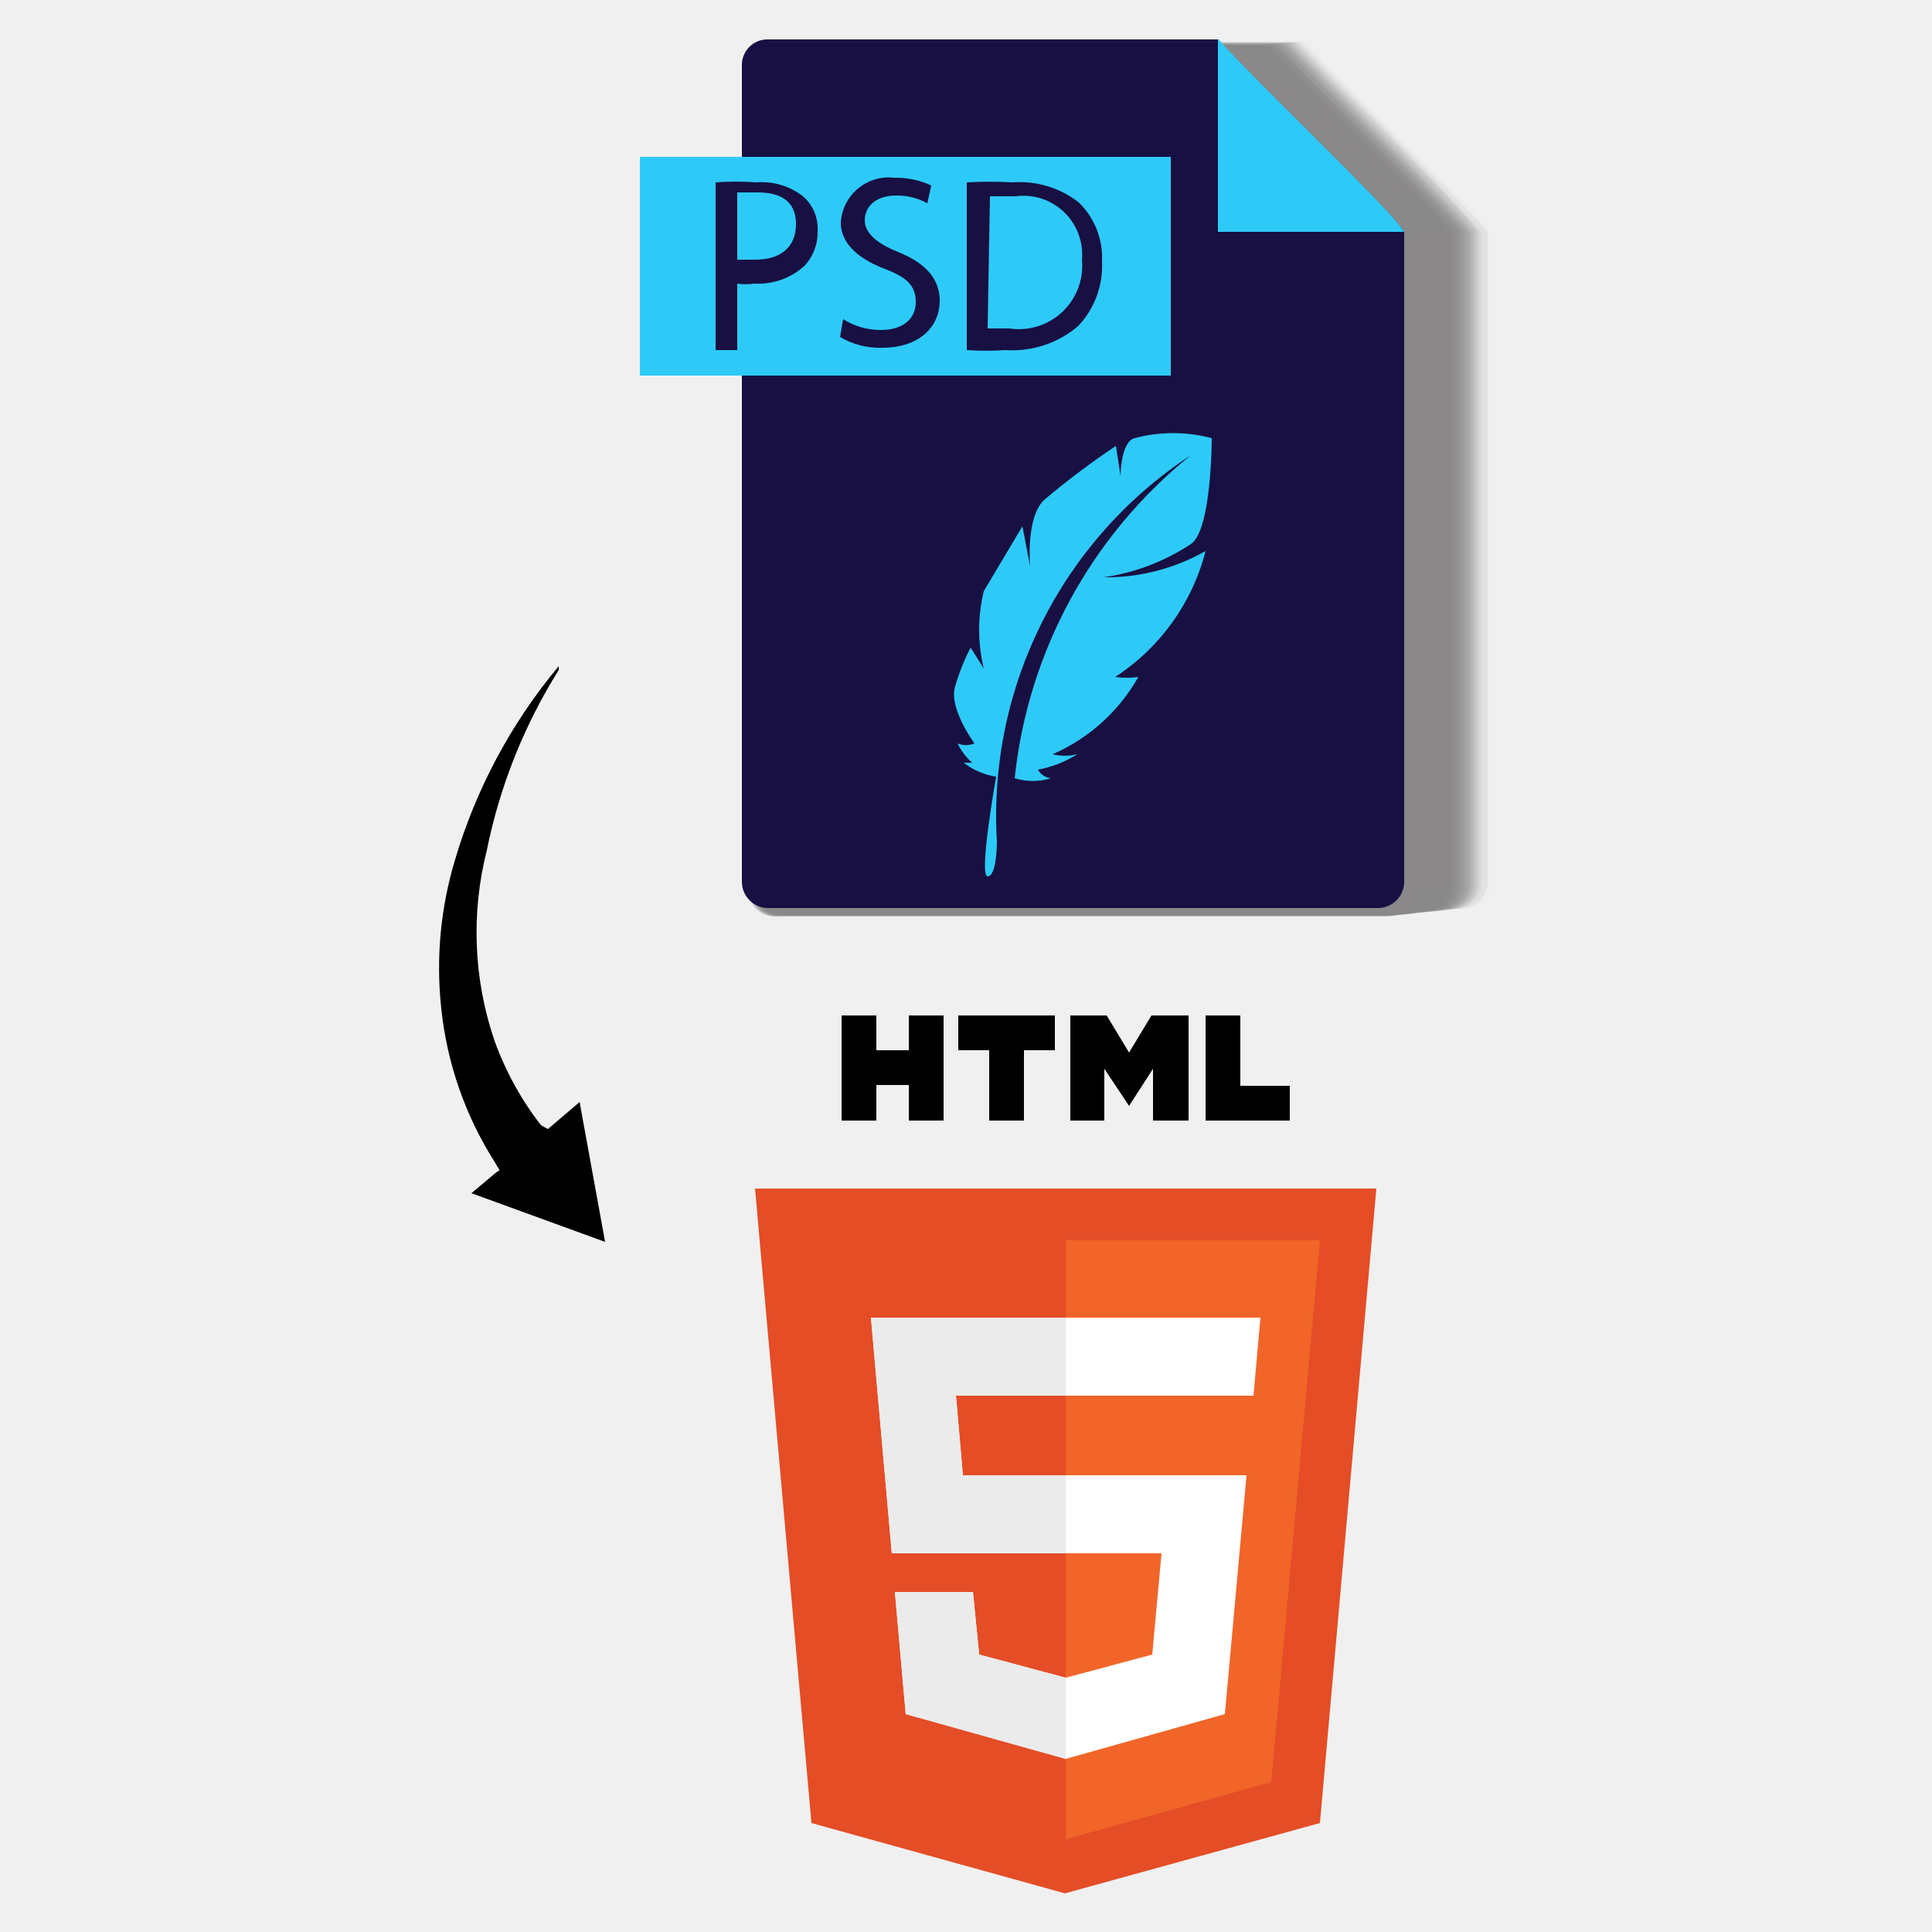
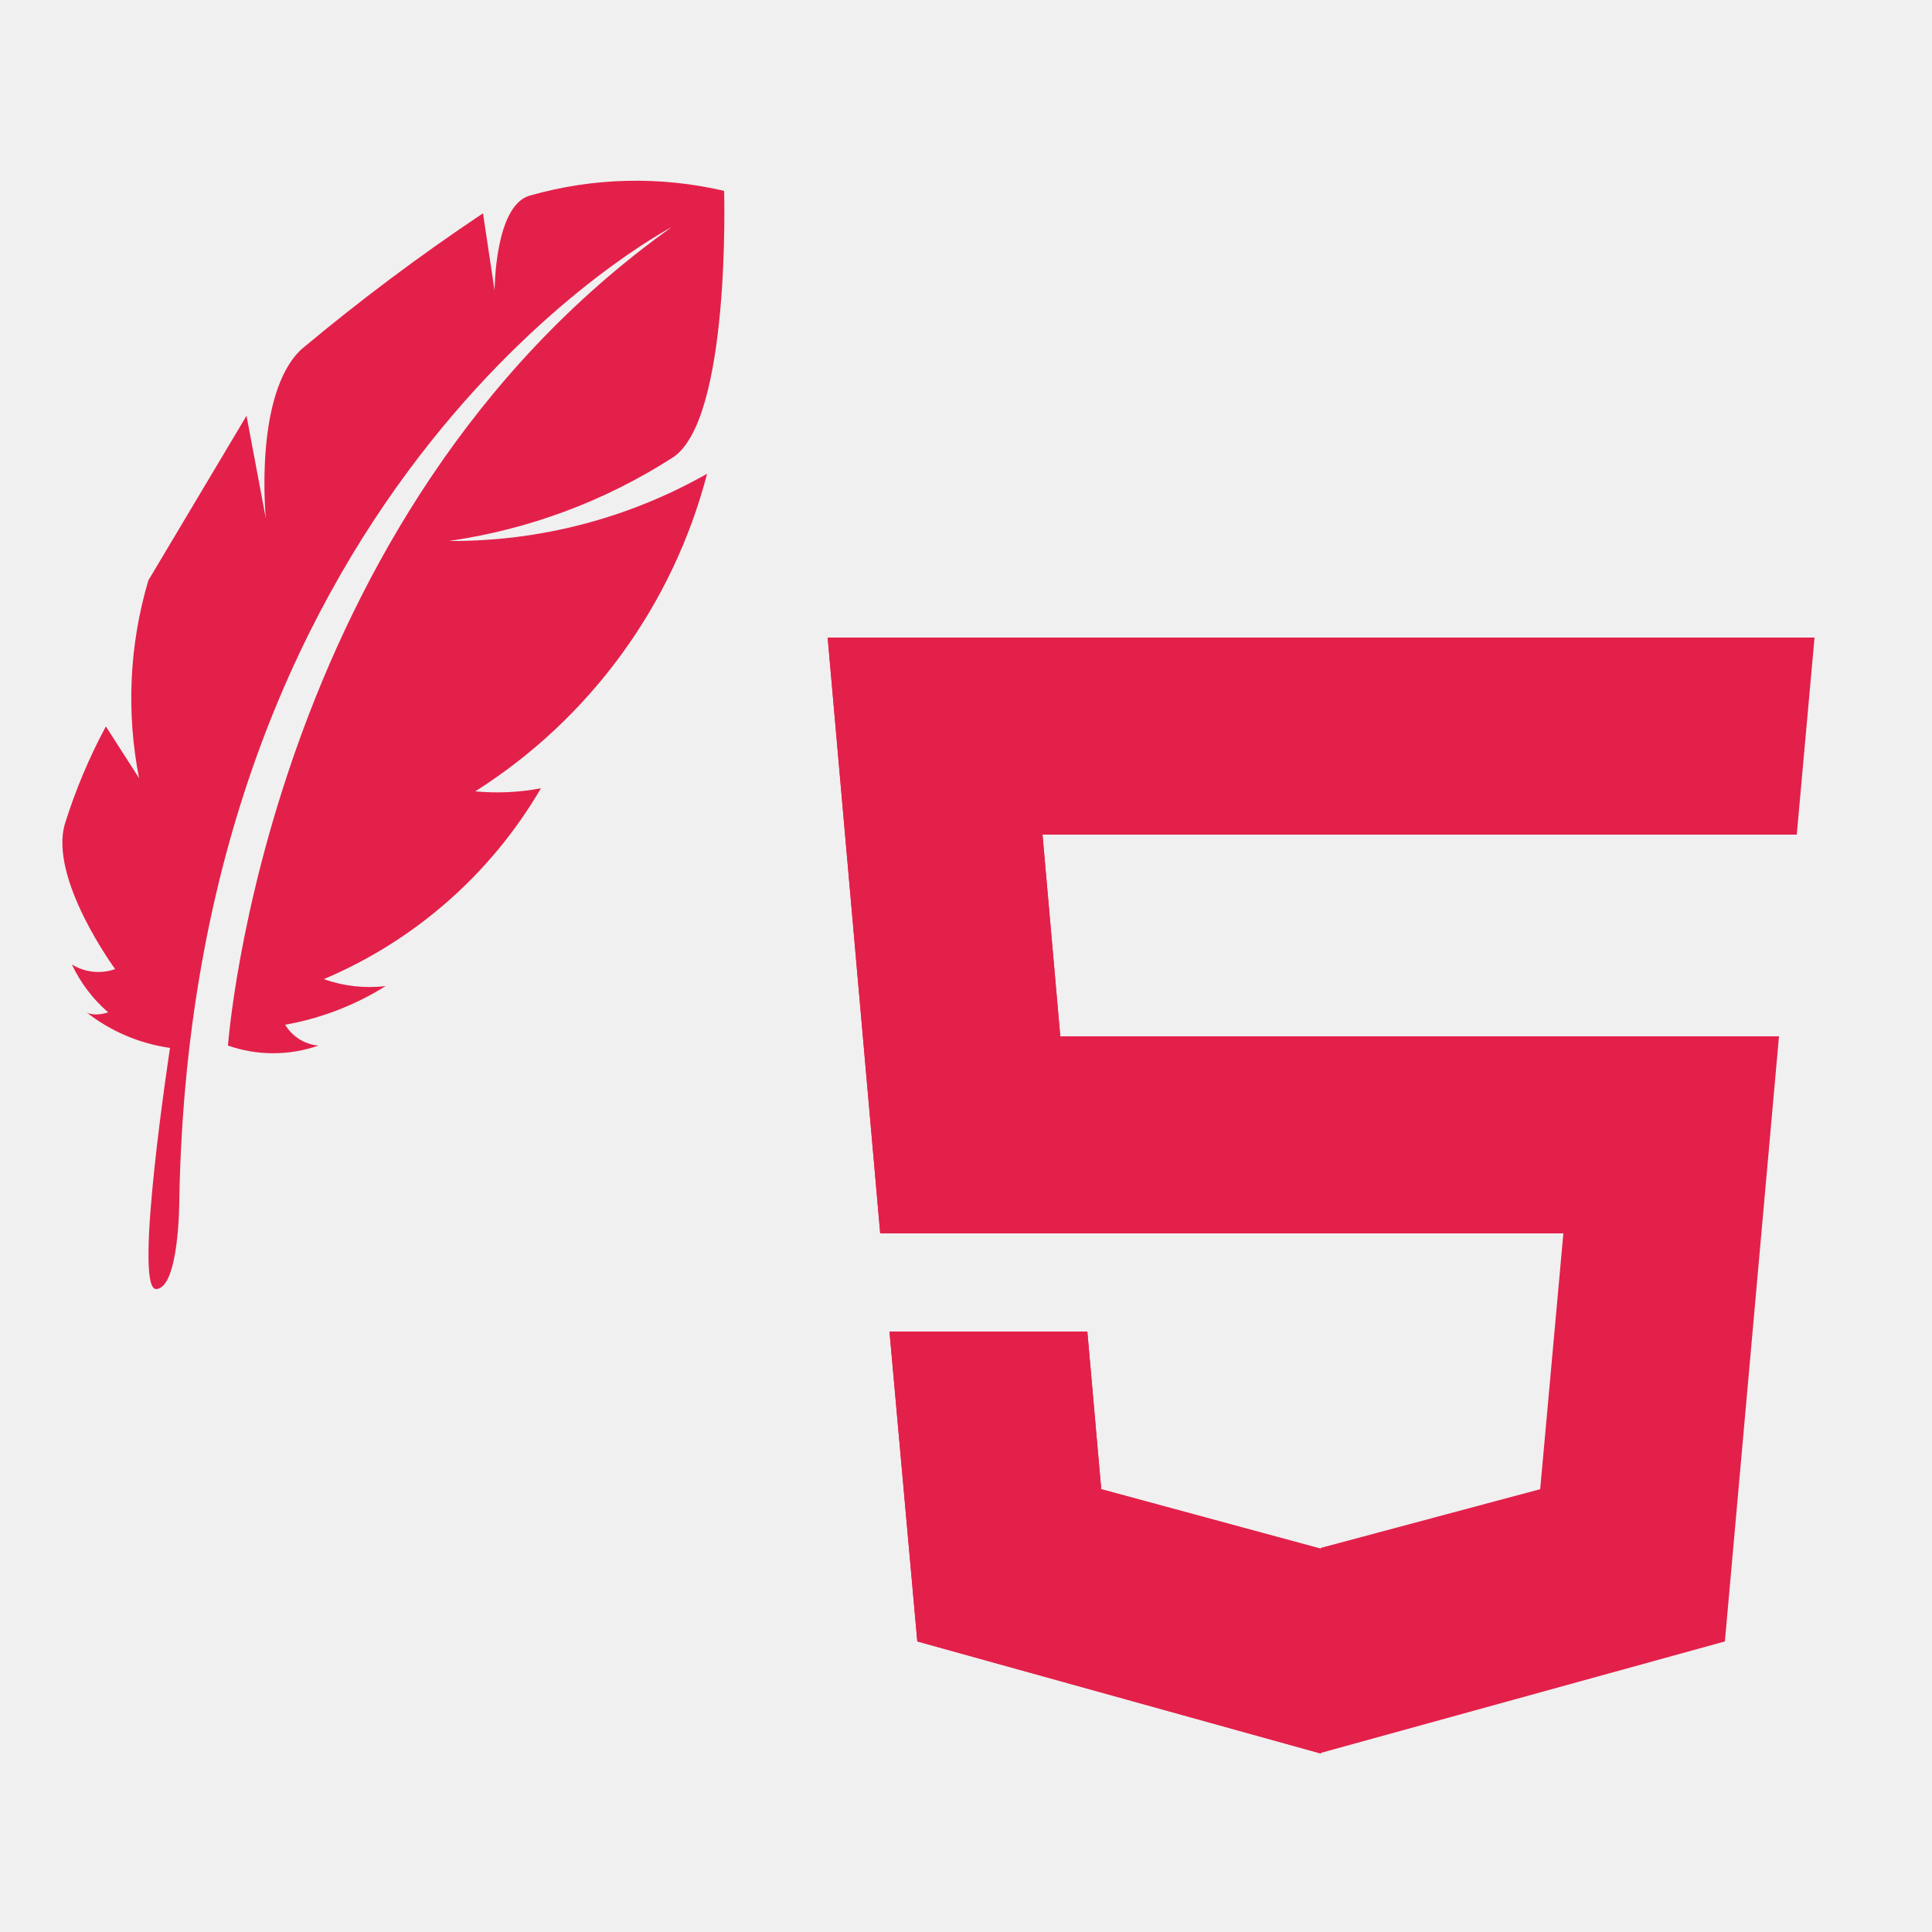
<svg xmlns="http://www.w3.org/2000/svg" id="Layer_1" data-name="Layer 1" viewBox="0 0 25 25">
  <defs>
-     <style>.cls-1,.cls-53{opacity:0.5;}.cls-10,.cls-11,.cls-12,.cls-13,.cls-14,.cls-15,.cls-16,.cls-17,.cls-18,.cls-19,.cls-2,.cls-20,.cls-21,.cls-22,.cls-23,.cls-24,.cls-25,.cls-26,.cls-27,.cls-28,.cls-29,.cls-3,.cls-30,.cls-31,.cls-32,.cls-33,.cls-34,.cls-35,.cls-36,.cls-37,.cls-38,.cls-39,.cls-4,.cls-40,.cls-41,.cls-42,.cls-43,.cls-44,.cls-45,.cls-46,.cls-47,.cls-48,.cls-49,.cls-5,.cls-50,.cls-51,.cls-52,.cls-53,.cls-6,.cls-7,.cls-8,.cls-9{fill:#231f20;}.cls-2{opacity:0;}.cls-3{opacity:0.01;}.cls-4{opacity:0.02;}.cls-5{opacity:0.03;}.cls-6{opacity:0.04;}.cls-7{opacity:0.05;}.cls-8{opacity:0.06;}.cls-9{opacity:0.07;}.cls-10{opacity:0.08;}.cls-11{opacity:0.09;}.cls-12{opacity:0.1;}.cls-13{opacity:0.11;}.cls-14{opacity:0.12;}.cls-15{opacity:0.13;}.cls-16{opacity:0.14;}.cls-17{opacity:0.15;}.cls-18{opacity:0.16;}.cls-19{opacity:0.17;}.cls-20{opacity:0.18;}.cls-21{opacity:0.19;}.cls-22{opacity:0.2;}.cls-23{opacity:0.21;}.cls-24{opacity:0.22;}.cls-25{opacity:0.23;}.cls-26{opacity:0.24;}.cls-27{opacity:0.25;}.cls-28{opacity:0.25;}.cls-29{opacity:0.26;}.cls-30{opacity:0.27;}.cls-31{opacity:0.28;}.cls-32{opacity:0.29;}.cls-33{opacity:0.3;}.cls-34{opacity:0.31;}.cls-35{opacity:0.32;}.cls-36{opacity:0.33;}.cls-37{opacity:0.34;}.cls-38{opacity:0.35;}.cls-39{opacity:0.36;}.cls-40{opacity:0.37;}.cls-41{opacity:0.38;}.cls-42{opacity:0.39;}.cls-43{opacity:0.4;}.cls-44{opacity:0.41;}.cls-45{opacity:0.42;}.cls-46{opacity:0.43;}.cls-47{opacity:0.44;}.cls-48{opacity:0.45;}.cls-49{opacity:0.46;}.cls-50{opacity:0.47;}.cls-51{opacity:0.48;}.cls-52{opacity:0.49;}.cls-54{fill:#181042;}.cls-55{fill:#2dcaf8;}.cls-56{fill:#e44d26;}.cls-57{fill:#f16529;}.cls-58{fill:#fff;}.cls-59{fill:#ebebeb;}</style>
+     <clipPath id="clip-path">
+       <rect x="32.18" width="25" height="25" style="fill:none" />
+     </clipPath>
  </defs>
-   <g id="PSD">
-     <g class="cls-1">
-       <path class="cls-2" d="M17.42,1l-.5-.51,0,0H11.06a.33.33,0,0,0-.33.34V11.41a.34.34,0,0,0,.33.34H19a.34.34,0,0,0,.33-.34V3C19.16,2.77,18.12,1.74,17.42,1Z" />
-       <path class="cls-3" d="M17.4,1.05,16.9.53l0,0H11a.33.33,0,0,0-.32.34V11.41a.33.33,0,0,0,.32.34H19a.34.34,0,0,0,.33-.34V3C19.14,2.78,18.1,1.75,17.4,1.05Z" />
-       <path class="cls-4" d="M17.38,1.05l-.5-.51,0,0H11a.33.33,0,0,0-.32.34V11.41a.33.33,0,0,0,.32.34h7.92a.34.34,0,0,0,.33-.34V3C19.12,2.78,18.08,1.75,17.38,1.05Z" />
-       <path class="cls-5" d="M17.36,1.05l-.5-.51,0,0H11a.33.33,0,0,0-.32.34V11.41a.33.33,0,0,0,.32.34h7.92a.34.34,0,0,0,.33-.34V3C19.1,2.78,18.06,1.75,17.36,1.05Z" />
-       <path class="cls-6" d="M17.34,1.05l-.5-.51,0,0H11a.33.33,0,0,0-.32.34V11.41a.34.34,0,0,0,.32.35h7.92a.34.34,0,0,0,.33-.35V3C19.08,2.78,18,1.75,17.34,1.05Z" />
-       <path class="cls-7" d="M17.32,1.05l-.5-.51,0,0H11a.33.33,0,0,0-.32.34V11.42a.33.33,0,0,0,.32.34h7.92a.34.34,0,0,0,.33-.34V3C19.06,2.78,18,1.75,17.32,1.05Z" />
-       <path class="cls-8" d="M17.3,1.06,16.8.54l0,0H10.93a.34.34,0,0,0-.33.34V11.42a.34.34,0,0,0,.33.34h7.92a.34.34,0,0,0,.33-.34V3C19,2.79,18,1.76,17.3,1.06Z" />
-       <path class="cls-9" d="M17.28,1.06l-.5-.51,0,0H10.91a.34.34,0,0,0-.33.34V11.42a.34.34,0,0,0,.33.34h7.92a.34.34,0,0,0,.33-.34V3C19,2.79,18,1.76,17.28,1.06Z" />
-       <path class="cls-10" d="M17.26,1.06l-.5-.51,0,0H10.89a.34.34,0,0,0-.33.34V11.42a.34.34,0,0,0,.33.34h7.92a.34.34,0,0,0,.33-.34V3C19,2.79,18,1.76,17.26,1.06Z" />
-       <path class="cls-11" d="M17.24,1.06l-.5-.51,0,0H10.87a.34.34,0,0,0-.33.34V11.43a.34.34,0,0,0,.33.34h7.92a.34.34,0,0,0,.33-.34V3C19,2.79,17.93,1.76,17.24,1.06Z" />
-       <path class="cls-12" d="M17.22,1.07l-.5-.52,0,0H10.85a.34.34,0,0,0-.33.34V11.43a.34.34,0,0,0,.33.34h7.92a.34.34,0,0,0,.33-.34V3C19,2.79,17.91,1.76,17.22,1.07Z" />
-       <path class="cls-13" d="M17.2,1.07,16.7.55l0,0H10.83a.34.34,0,0,0-.33.34V11.43a.34.34,0,0,0,.33.34h7.92a.34.34,0,0,0,.33-.34V3C18.94,2.8,17.89,1.77,17.2,1.07Z" />
-       <path class="cls-14" d="M17.18,1.07l-.5-.51,0,0H10.81a.34.34,0,0,0-.33.34V11.43a.34.34,0,0,0,.33.34h7.92a.34.34,0,0,0,.33-.34V3C18.92,2.8,17.87,1.77,17.18,1.07Z" />
-       <path class="cls-15" d="M17.16,1.07l-.5-.51,0,0H10.79a.34.34,0,0,0-.33.35V11.43a.34.34,0,0,0,.33.34h7.92a.34.34,0,0,0,.33-.34V3C18.9,2.8,17.85,1.77,17.16,1.07Z" />
-       <path class="cls-16" d="M17.14,1.07l-.5-.51,0,0H10.77a.34.34,0,0,0-.33.34V11.44a.34.34,0,0,0,.33.34h7.92a.34.34,0,0,0,.33-.34V3C18.88,2.8,17.83,1.77,17.14,1.07Z" />
-       <path class="cls-17" d="M17.12,1.08l-.5-.52,0,0H10.75a.34.34,0,0,0-.33.34V11.44a.34.34,0,0,0,.33.34h7.92a.34.34,0,0,0,.33-.34V3C18.86,2.81,17.81,1.78,17.12,1.08Z" />
-       <path class="cls-18" d="M17.1,1.08,16.6.57l0,0H10.73a.34.34,0,0,0-.33.34V11.44a.34.34,0,0,0,.33.34h7.92a.33.33,0,0,0,.32-.34V3C18.84,2.81,17.79,1.78,17.1,1.08Z" />
-       <path class="cls-19" d="M17.08,1.08l-.5-.51,0,0H10.71a.34.34,0,0,0-.33.34V11.44a.34.34,0,0,0,.33.34h7.92a.33.33,0,0,0,.32-.34V3C18.82,2.81,17.77,1.78,17.08,1.08Z" />
-       <path class="cls-20" d="M17.06,1.08,16.55.57l0,0H10.69a.34.34,0,0,0-.33.34V11.44a.34.34,0,0,0,.33.35h7.92a.34.34,0,0,0,.32-.35V3C18.8,2.81,17.75,1.78,17.06,1.08Z" />
-       <path class="cls-21" d="M17,1.08,16.53.57l0,0H10.67a.34.34,0,0,0-.33.34V11.45a.34.34,0,0,0,.33.34h7.92a.33.33,0,0,0,.32-.34V3C18.78,2.81,17.73,1.78,17,1.08Z" />
-       <path class="cls-22" d="M17,1.09,16.51.57l0,0H10.65a.34.34,0,0,0-.33.34V11.45a.34.34,0,0,0,.33.34h7.92a.33.33,0,0,0,.32-.34V3C18.76,2.82,17.71,1.79,17,1.09Z" />
-       <path class="cls-23" d="M17,1.09,16.49.58l0,0H10.63a.34.34,0,0,0-.33.34V11.45a.34.34,0,0,0,.33.34h7.91a.33.33,0,0,0,.33-.34V3C18.74,2.82,17.69,1.79,17,1.09Z" />
-       <path class="cls-24" d="M17,1.09,16.47.58l0,0H10.61a.34.34,0,0,0-.33.34V11.45a.34.34,0,0,0,.33.34h7.91a.33.33,0,0,0,.33-.34V3C18.72,2.82,17.67,1.79,17,1.09Z" />
-       <path class="cls-25" d="M17,1.09l-.5-.51,0,0H10.59a.34.34,0,0,0-.33.34V11.46a.34.34,0,0,0,.33.34H18.5a.34.34,0,0,0,.33-.34V3C18.7,2.82,17.65,1.79,17,1.09Z" />
-       <path class="cls-26" d="M16.93,1.1l-.5-.52,0,0H10.57a.34.34,0,0,0-.33.34V11.46a.34.34,0,0,0,.33.34h7.91a.33.33,0,0,0,.33-.34V3C18.68,2.82,17.63,1.79,16.93,1.1Z" />
-       <path class="cls-27" d="M16.91,1.1l-.5-.52,0,0H10.55a.34.34,0,0,0-.33.34V11.46a.34.34,0,0,0,.33.34h7.91a.33.33,0,0,0,.33-.34V3C18.66,2.83,17.61,1.8,16.91,1.1Z" />
-       <path class="cls-28" d="M16.89,1.1l-.5-.51,0,0H10.53A.34.34,0,0,0,10.2.9V11.46a.34.34,0,0,0,.33.34h7.91a.34.34,0,0,0,.33-.34V3C18.64,2.83,17.59,1.8,16.89,1.1Z" />
-       <path class="cls-29" d="M16.87,1.1l-.5-.51,0,0H10.51a.34.34,0,0,0-.33.35V11.46a.34.34,0,0,0,.33.34h7.91a.34.34,0,0,0,.33-.34V3C18.62,2.83,17.57,1.8,16.87,1.1Z" />
-       <path class="cls-30" d="M16.85,1.1l-.5-.51,0,0H10.49a.34.34,0,0,0-.33.34V11.47a.34.34,0,0,0,.33.34H18.4a.34.34,0,0,0,.33-.34V3C18.6,2.83,17.55,1.8,16.85,1.1Z" />
-       <path class="cls-31" d="M16.83,1.11l-.5-.52,0,0H10.47a.34.34,0,0,0-.33.34V11.47a.34.34,0,0,0,.33.34h7.91a.34.34,0,0,0,.33-.34V3C18.57,2.84,17.53,1.81,16.83,1.11Z" />
-       <path class="cls-32" d="M16.81,1.11,16.31.6l0,0H10.45a.34.34,0,0,0-.33.34V11.47a.34.34,0,0,0,.33.34h7.91a.34.34,0,0,0,.33-.34V3C18.55,2.84,17.51,1.81,16.81,1.11Z" />
-       <path class="cls-33" d="M16.79,1.11,16.29.6l0,0H10.43a.34.34,0,0,0-.33.34V11.47a.34.34,0,0,0,.33.34h7.91a.34.34,0,0,0,.33-.34V3C18.53,2.84,17.49,1.81,16.79,1.11Z" />
-       <path class="cls-34" d="M16.77,1.11,16.27.6l0,0H10.41a.33.33,0,0,0-.33.34V11.47a.33.33,0,0,0,.33.34h7.91a.34.34,0,0,0,.33-.34V3C18.51,2.84,17.47,1.81,16.77,1.11Z" />
-       <path class="cls-35" d="M16.75,1.11,16.25.6l0,0H10.39a.33.33,0,0,0-.33.34V11.48a.34.34,0,0,0,.33.34H18.3a.34.34,0,0,0,.33-.34V3C18.49,2.84,17.45,1.81,16.75,1.11Z" />
-       <path class="cls-36" d="M16.73,1.12,16.23.6l0,0H10.37A.33.33,0,0,0,10,.92V11.48a.33.33,0,0,0,.33.34h7.91a.34.34,0,0,0,.33-.34V3C18.47,2.85,17.43,1.82,16.73,1.12Z" />
-       <path class="cls-37" d="M16.71,1.12l-.5-.51,0,0H10.35A.33.33,0,0,0,10,.92V11.48a.33.33,0,0,0,.33.34h7.91a.34.34,0,0,0,.33-.34V3C18.45,2.85,17.41,1.82,16.71,1.12Z" />
-       <path class="cls-38" d="M16.69,1.12l-.5-.51,0,0H10.33A.34.34,0,0,0,10,.92V11.48a.33.33,0,0,0,.33.34h7.91a.34.34,0,0,0,.33-.34V3C18.43,2.85,17.39,1.82,16.69,1.12Z" />
-       <path class="cls-39" d="M16.67,1.12l-.5-.51,0,0H10.3A.33.33,0,0,0,10,.93V11.49a.33.33,0,0,0,.32.34h7.92a.34.34,0,0,0,.33-.34V3C18.41,2.85,17.37,1.82,16.67,1.12Z" />
-       <path class="cls-40" d="M16.65,1.13l-.5-.52,0,0H10.28A.33.33,0,0,0,10,.93V11.49a.33.33,0,0,0,.32.34H18.2a.34.34,0,0,0,.33-.34V3C18.39,2.85,17.35,1.82,16.65,1.13Z" />
-       <path class="cls-41" d="M16.63,1.13l-.5-.52,0,0H10.26a.33.33,0,0,0-.32.34V11.49a.33.33,0,0,0,.32.34h7.92a.34.34,0,0,0,.33-.34V3C18.37,2.86,17.33,1.83,16.63,1.13Z" />
-       <path class="cls-42" d="M16.61,1.13l-.5-.51,0,0H10.24a.33.33,0,0,0-.32.34V11.49a.33.33,0,0,0,.32.34h7.92a.34.34,0,0,0,.33-.34V3C18.35,2.86,17.31,1.83,16.61,1.13Z" />
-       <path class="cls-43" d="M16.59,1.13l-.5-.51,0,0H10.22A.33.33,0,0,0,9.9.93V11.49a.33.33,0,0,0,.32.34h7.92a.34.34,0,0,0,.33-.34V3C18.33,2.86,17.29,1.83,16.59,1.13Z" />
-       <path class="cls-44" d="M16.57,1.13l-.5-.51,0,0H10.2a.34.34,0,0,0-.33.34V11.5a.34.34,0,0,0,.33.34h7.92a.34.34,0,0,0,.33-.34V3C18.31,2.86,17.27,1.83,16.57,1.13Z" />
-       <path class="cls-45" d="M16.55,1.14l-.5-.52,0,0H10.18a.34.34,0,0,0-.33.34V11.5a.34.34,0,0,0,.33.34H18.1a.34.34,0,0,0,.33-.34V3C18.29,2.87,17.24,1.84,16.55,1.14Z" />
-       <path class="cls-46" d="M16.53,1.14,16,.63l0,0H10.16a.34.34,0,0,0-.33.34V11.5a.34.34,0,0,0,.33.34h7.92a.34.34,0,0,0,.33-.34V3C18.27,2.87,17.22,1.84,16.53,1.14Z" />
-       <path class="cls-47" d="M16.51,1.14,16,.63l0,0H10.14a.34.34,0,0,0-.33.34V11.5a.34.34,0,0,0,.33.34h7.92a.34.34,0,0,0,.33-.34V3C18.25,2.87,17.2,1.84,16.51,1.14Z" />
-       <path class="cls-48" d="M16.49,1.14,16,.63l0,0H10.12A.34.34,0,0,0,9.79,1V11.5a.34.34,0,0,0,.33.34H18a.34.34,0,0,0,.33-.34V3.05C18.23,2.87,17.18,1.84,16.49,1.14Z" />
-       <path class="cls-49" d="M16.47,1.14,16,.63l0,0H10.1A.34.34,0,0,0,9.77,1V11.51a.34.34,0,0,0,.33.34H18a.34.34,0,0,0,.33-.34V3.05C18.21,2.87,17.16,1.84,16.47,1.14Z" />
-       <path class="cls-50" d="M16.45,1.15,16,.63l0,0H10.08A.34.34,0,0,0,9.75,1V11.51a.34.34,0,0,0,.33.34H18a.34.34,0,0,0,.33-.34V3.05C18.19,2.88,17.14,1.85,16.45,1.15Z" />
-       <path class="cls-51" d="M16.43,1.15l-.5-.51,0,0H10.06A.34.34,0,0,0,9.73,1V11.51a.34.34,0,0,0,.33.34H18a.34.34,0,0,0,.33-.34V3.05C18.17,2.88,17.12,1.85,16.43,1.15Z" />
-       <path class="cls-52" d="M16.41,1.15l-.5-.51,0,0H10A.34.34,0,0,0,9.71,1V11.51a.34.34,0,0,0,.33.34H18a.34.34,0,0,0,.33-.34V3.05C18.15,2.88,17.1,1.85,16.41,1.15Z" />
-       <path class="cls-53" d="M16.39,1.15l-.5-.51,0,0H10A.34.34,0,0,0,9.69,1V11.51a.34.34,0,0,0,.33.35h7.92a.34.34,0,0,0,.33-.35V3.06C18.13,2.88,17.08,1.85,16.39,1.15Z" />
-     </g>
-     <path class="cls-54" d="M18.17,11.41a.34.34,0,0,1-.33.34H9.93a.34.34,0,0,1-.33-.34V.85A.33.33,0,0,1,9.93.51h5.83C16.19,1,18,2.72,18.17,3Z" />
-     <rect class="cls-55" x="8.28" y="2.03" width="6.87" height="2.83" />
-     <path class="cls-55" d="M15.76.5h0V3h2.41C18,2.71,16.19,1,15.76.5Z" />
-     <path class="cls-55" d="M12.89,10.05a.92.92,0,0,1-.42-.18s0,0,.11,0a.83.83,0,0,1-.19-.25.29.29,0,0,0,.22,0s-.34-.46-.25-.74a2.73,2.73,0,0,1,.2-.5l.17.27a2.12,2.12,0,0,1,0-1l.5-.84.1.52s-.06-.63.18-.86a10.38,10.38,0,0,1,.93-.7l.06.39s0-.44.18-.49a1.94,1.94,0,0,1,1,0s0,1.19-.27,1.37a2.75,2.75,0,0,1-1.13.43,2.6,2.6,0,0,0,1.32-.34,2.76,2.76,0,0,1-1.17,1.63,1.08,1.08,0,0,0,.3,0,2.35,2.35,0,0,1-1.11,1,.68.68,0,0,0,.32,0,1.46,1.46,0,0,1-.51.2.22.22,0,0,0,.17.11.79.79,0,0,1-.47,0,6.2,6.2,0,0,1,2.28-4.18,5.58,5.58,0,0,0-2.51,5s0,.45-.12.45S12.89,10.05,12.89,10.05Z" />
-     <path class="cls-54" d="M9.26,2.36a3.59,3.59,0,0,1,.53,0,.86.86,0,0,1,.6.18.55.55,0,0,1,.19.44.64.64,0,0,1-.17.46.89.89,0,0,1-.65.23.75.75,0,0,1-.22,0v.86H9.26Zm.28,1,.23,0c.33,0,.53-.16.53-.46s-.2-.41-.5-.41l-.26,0Z" />
-     <path class="cls-54" d="M10.91,4.13a.91.91,0,0,0,.49.14c.29,0,.45-.15.45-.36s-.11-.32-.4-.43-.57-.3-.57-.6a.62.62,0,0,1,.69-.58,1.08,1.08,0,0,1,.48.1L12,2.63a.82.82,0,0,0-.4-.1c-.3,0-.41.17-.41.32s.13.29.43.41.54.31.54.63-.24.61-.75.61a1,1,0,0,1-.54-.14Z" />
-     <path class="cls-54" d="M12.51,2.36a5,5,0,0,1,.59,0,1.24,1.24,0,0,1,.86.26,1,1,0,0,1,.3.77,1.13,1.13,0,0,1-.31.83,1.31,1.31,0,0,1-.94.31,3.53,3.53,0,0,1-.5,0Zm.27,1.89.28,0A.82.82,0,0,0,14,3.36a.76.76,0,0,0-.86-.82l-.33,0Z" />
+   <path d="M2.2,13.56a2.27,2.27,0,0,1-1.08-.46s.09.06.28,0a1.87,1.87,0,0,1-.47-.62.65.65,0,0,0,.56.06S.63,11.37.84,10.66A7.19,7.19,0,0,1,1.37,9.4l.43.67a5.35,5.35,0,0,1,.12-2.56L3.19,5.38l.25,1.33S3.28,5.1,3.9,4.52A27.24,27.24,0,0,1,6.25,2.76l.15,1s0-1.11.46-1.23a5,5,0,0,1,2.51-.06s.09,3-.68,3.46A7.25,7.25,0,0,1,5.81,7a6.67,6.67,0,0,0,3.34-.87,6.94,6.94,0,0,1-3,4.11A3,3,0,0,0,7,10.2a5.92,5.92,0,0,1-2.81,2.47,1.77,1.77,0,0,0,.8.09,3.65,3.65,0,0,1-1.3.5.56.56,0,0,0,.43.27,1.78,1.78,0,0,1-1.17,0S3.44,6.68,8.69,2.94c0,0-6.21,3.23-6.37,12.6,0,0,0,1.13-.3,1.14S2.2,13.56,2.2,13.56Z" style="fill:#e3204a" />
+   <polygon points="17.1 10.8 23.25 10.8 23.48 8.25 17.1 8.25 17.09 8.25 10.71 8.25 11.39 15.96 17.09 15.96 17.1 15.96 20.23 15.96 19.93 19.27 17.09 20.03 17.09 20.04 17.09 20.04 14.25 19.27 14.07 17.23 11.51 17.23 11.87 21.24 17.09 22.69 17.1 22.68 17.1 22.68 22.32 21.24 23.02 13.41 17.1 13.41 17.09 13.41 13.72 13.41 13.49 10.8 17.09 10.8 17.1 10.8" style="fill:#e3204a" />
+   <polygon points="17.09 20.03 17.09 20.03 17.09 20.04 17.09 20.04 14.25 19.27 14.07 17.23 11.51 17.23 11.87 21.24 17.09 22.69 17.09 22.69 17.09 20.03" style="fill:#e3204a" />
+   <polygon points="17.09 15.96 17.09 13.41 17.09 13.41 13.72 13.41 13.49 10.8 17.09 10.8 17.09 10.8 17.09 8.25 17.09 8.25 10.71 8.25 11.39 15.96 17.09 15.96 17.09 15.96" style="fill:#e3204a" />
+   <g style="clip-path:url(#clip-path)">
+     <path d="M65.26,22.08V18.32c0-.11,0-.22-.07-.33-.69-2.68-4-2.18-4.62.28A2.35,2.35,0,0,0,56.26,18a2,2,0,0,0-3.35-1.53,3,3,0,0,0-5.8-.62,13.09,13.09,0,0,1-1.93-5.5c-.21-1.17.16-1.64-1-1.67s-.86.7-1.07,1.86a12.85,12.85,0,0,1-1.9,5.31,3,3,0,0,0-5.8.62A2,2,0,0,0,32,18a2.34,2.34,0,0,0-4.3.26,2.54,2.54,0,0,0-2.31-2.16c-1.87,0-2.28,1.41-2.36,2.87v3.19a.38.38,0,0,0,.37.37H64.88a.38.38,0,0,0,.37-.3S65.26,22.13,65.26,22.08Z" style="fill:#e3204a" />
  </g>
-   <polygon points="10.89 13.14 11.34 13.14 11.34 13.59 11.76 13.59 11.76 13.14 12.21 13.14 12.21 14.5 11.76 14.5 11.76 14.04 11.34 14.04 11.34 14.5 10.89 14.5 10.89 13.14 10.89 13.14" />
-   <polygon points="12.8 13.59 12.4 13.59 12.4 13.14 13.65 13.14 13.65 13.59 13.25 13.59 13.25 14.5 12.8 14.5 12.8 13.59 12.8 13.59" />
-   <polygon points="13.85 13.14 14.32 13.14 14.61 13.62 14.9 13.14 15.38 13.14 15.38 14.5 14.92 14.5 14.92 13.83 14.61 14.31 14.61 14.31 14.29 13.83 14.29 14.5 13.85 14.5 13.85 13.14 13.85 13.14" />
-   <polygon points="15.6 13.14 16.05 13.14 16.05 14.05 16.69 14.05 16.69 14.5 15.6 14.5 15.6 13.14 15.6 13.14" />
-   <polygon class="cls-56" points="13.78 24.5 10.5 23.59 9.77 15.38 17.81 15.38 17.08 23.59 13.78 24.5" />
-   <polygon class="cls-57" points="16.45 23.06 17.08 16.05 13.79 16.05 13.79 23.8 16.45 23.06" />
-   <polygon class="cls-58" points="13.79 18.06 16.22 18.06 16.31 17.05 13.79 17.05 13.79 17.05 11.27 17.05 11.54 20.1 13.79 20.1 13.79 20.1 15.03 20.1 14.91 21.41 13.79 21.71 13.79 21.71 13.79 21.71 12.67 21.41 12.59 20.6 11.58 20.6 11.72 22.18 13.79 22.76 13.79 22.76 13.79 22.76 15.85 22.18 16.13 19.09 13.79 19.09 13.79 19.09 12.46 19.09 12.37 18.06 13.79 18.06 13.79 18.06" />
-   <polygon class="cls-59" points="13.79 21.71 13.79 21.71 13.79 21.71 13.79 21.71 12.67 21.41 12.59 20.6 11.58 20.6 11.72 22.18 13.79 22.76 13.79 22.76 13.79 21.71" />
-   <polygon class="cls-59" points="13.79 20.1 13.79 19.09 13.79 19.09 12.46 19.09 12.37 18.06 13.79 18.06 13.79 18.06 13.79 17.05 13.79 17.05 11.27 17.05 11.54 20.1 13.79 20.1 13.79 20.1" />
-   <path d="M7.09,14.61l.41-.35.33,1.81L6.1,15.44l.31-.26c.07-.06.07,0,0-.13a4.59,4.59,0,0,1-.7-2,4.84,4.84,0,0,1,.18-1.93,7,7,0,0,1,1.34-2.5h0l0,.05A7,7,0,0,0,6.3,11a4.33,4.33,0,0,0,.1,2.47A4,4,0,0,0,7,14.56l0,0Z" />
</svg>
